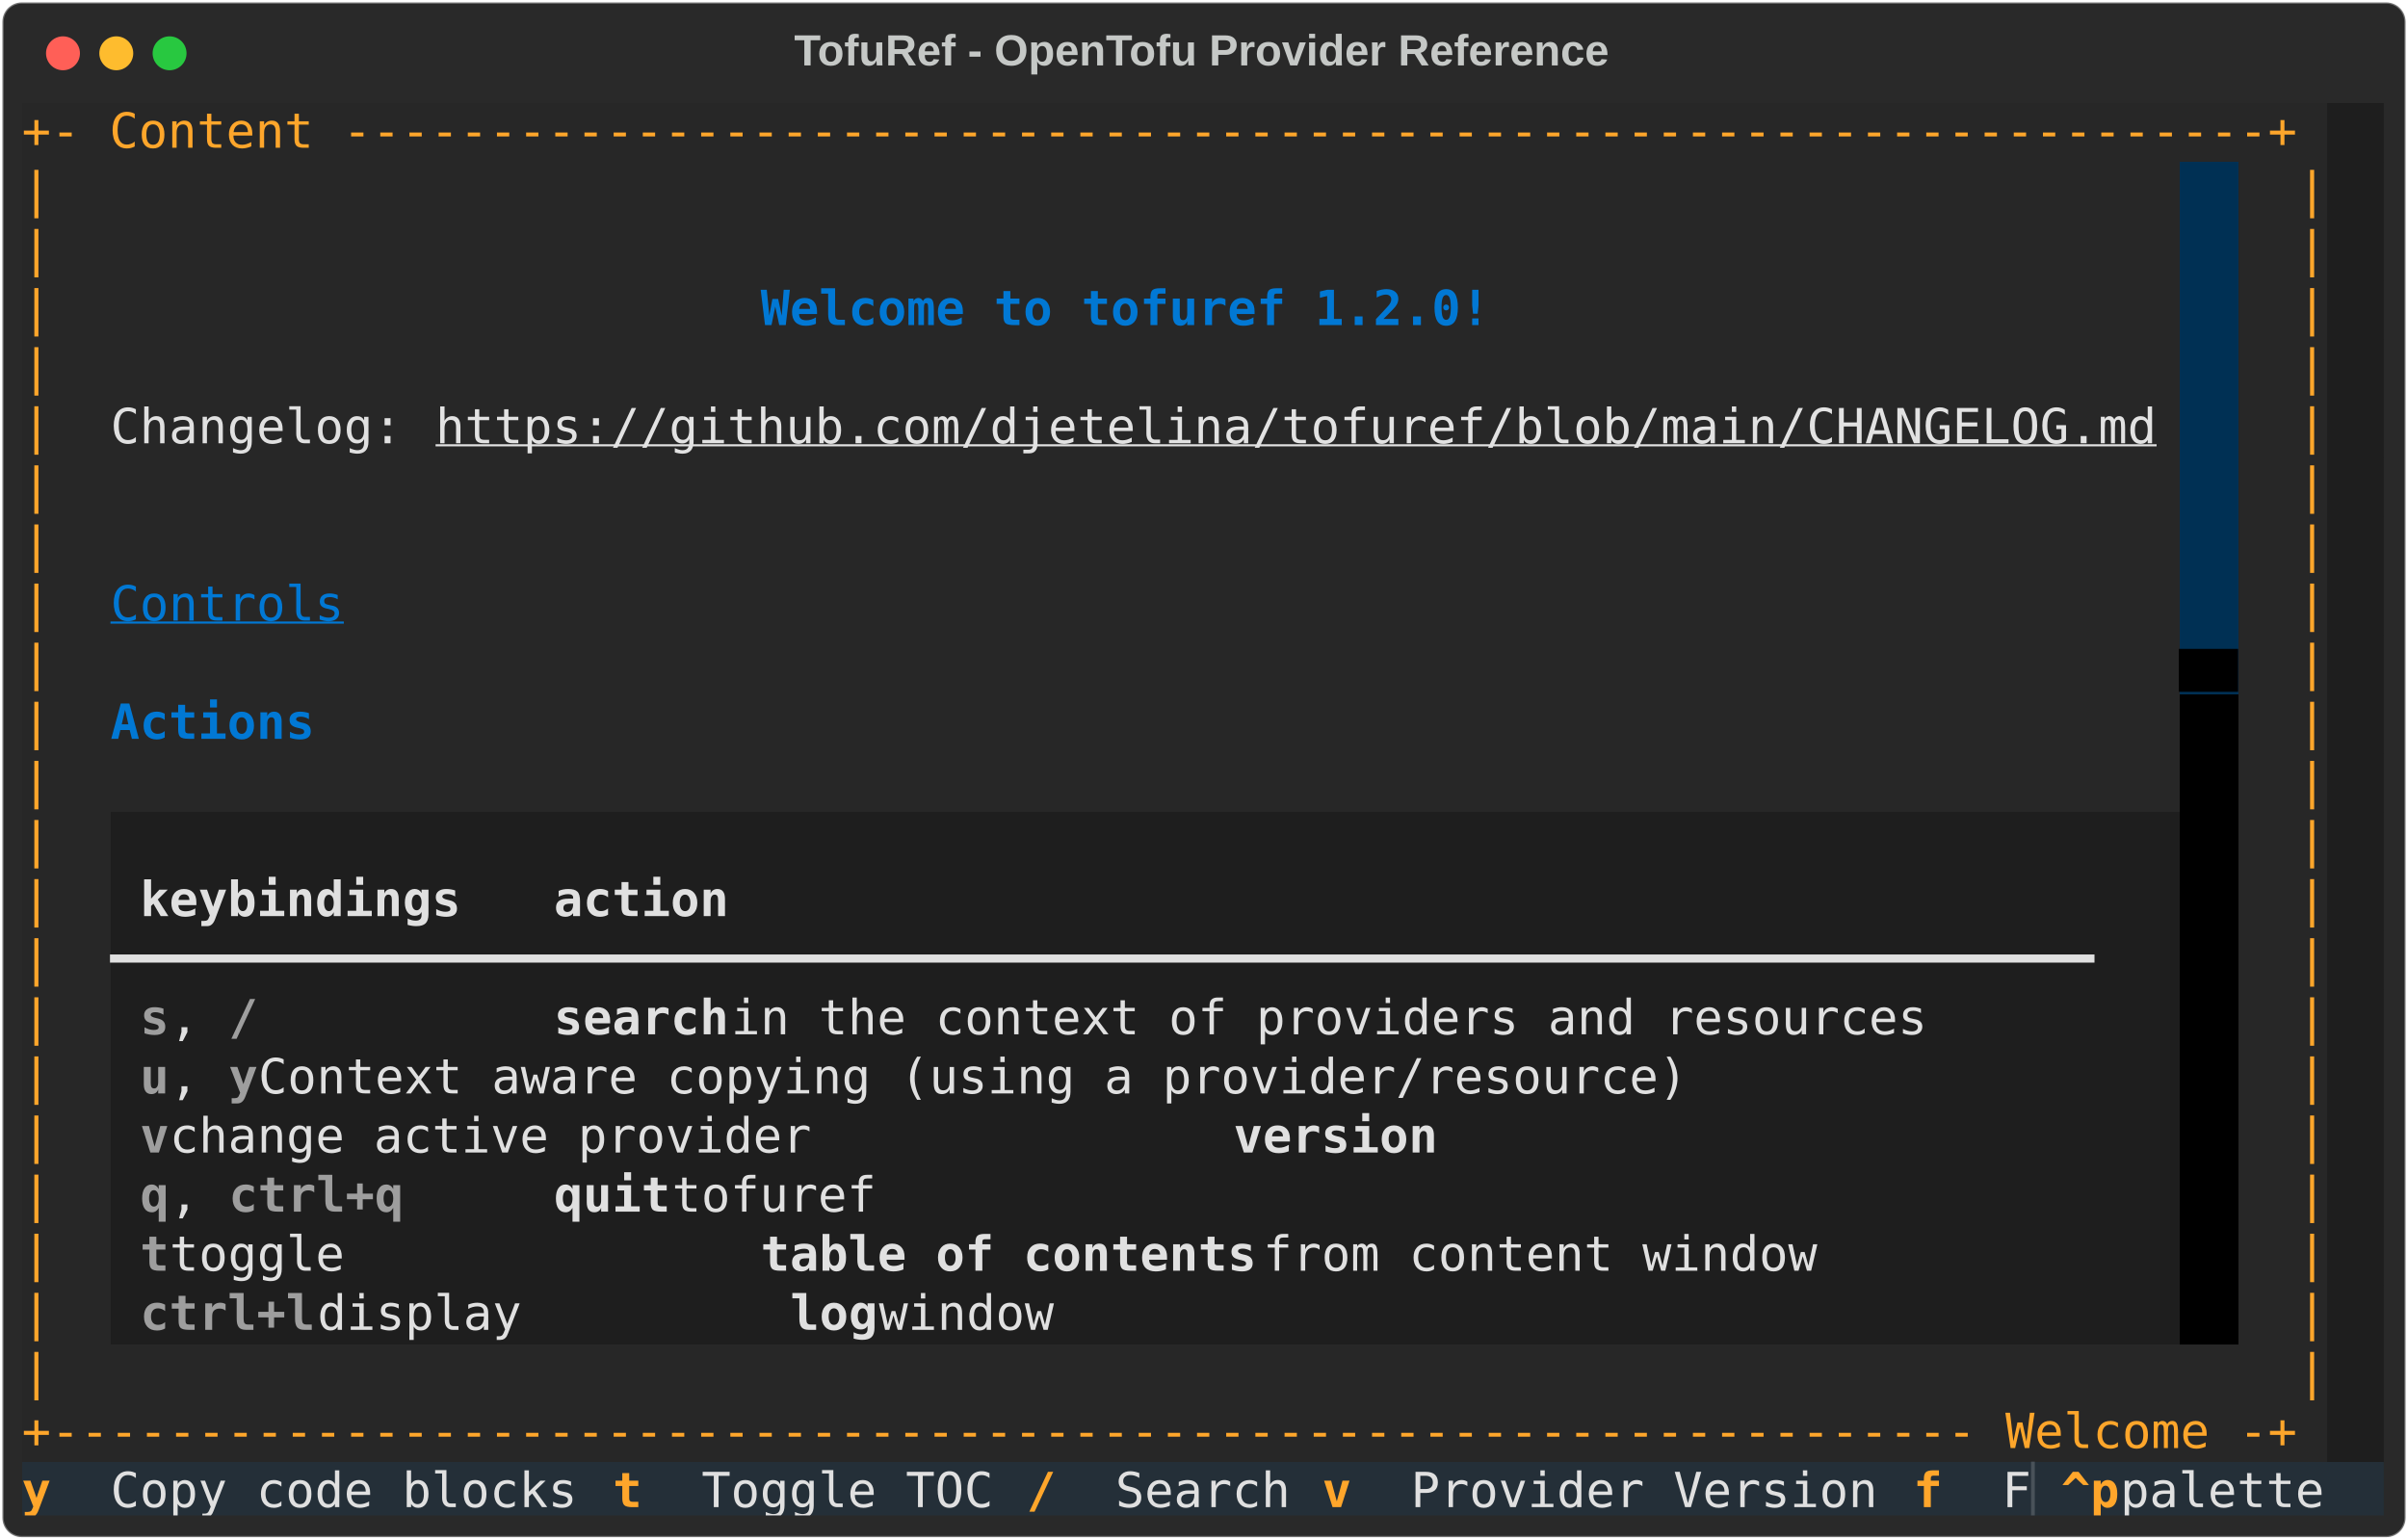
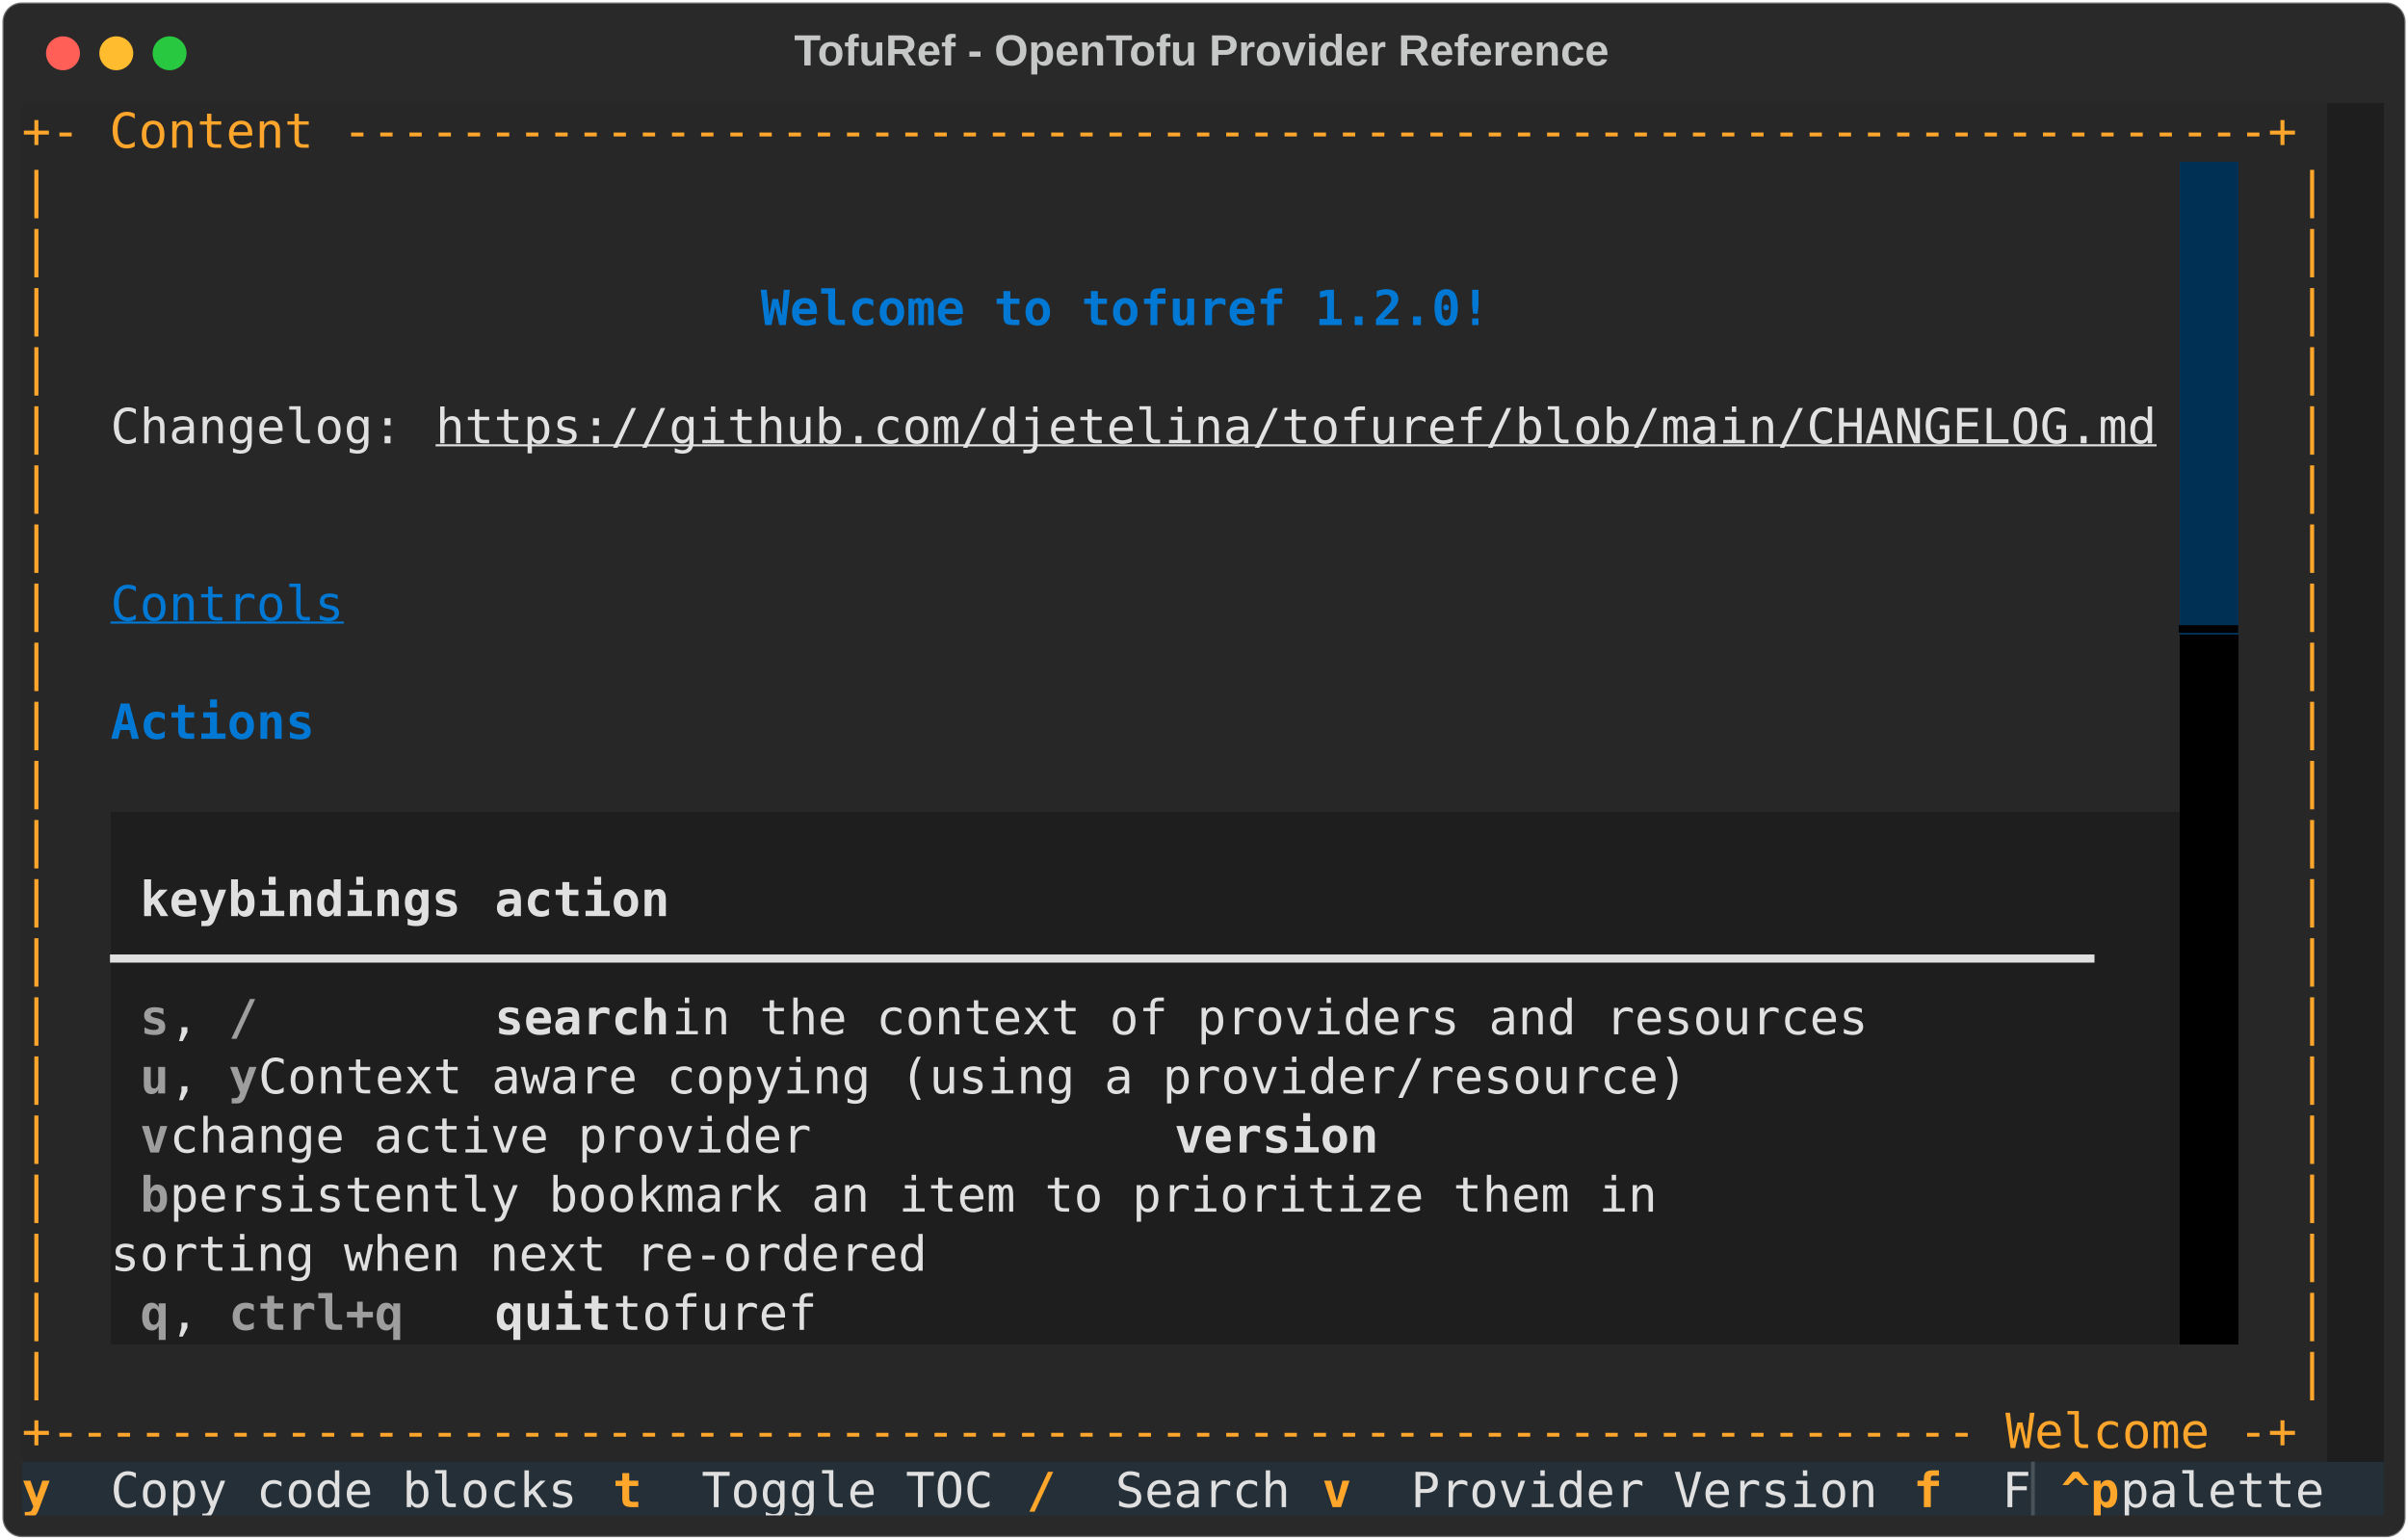
<svg xmlns="http://www.w3.org/2000/svg" class="rich-terminal" viewBox="0 0 994 635.6">
  <style>

    @font-face {
        font-family: "Fira Code";
        src: local("FiraCode-Regular"),
                url("https://cdnjs.cloudflare.com/ajax/libs/firacode/6.2.0/woff2/FiraCode-Regular.woff2") format("woff2"),
                url("https://cdnjs.cloudflare.com/ajax/libs/firacode/6.2.0/woff/FiraCode-Regular.woff") format("woff");
        font-style: normal;
        font-weight: 400;
    }
    @font-face {
        font-family: "Fira Code";
        src: local("FiraCode-Bold"),
                url("https://cdnjs.cloudflare.com/ajax/libs/firacode/6.2.0/woff2/FiraCode-Bold.woff2") format("woff2"),
                url("https://cdnjs.cloudflare.com/ajax/libs/firacode/6.2.0/woff/FiraCode-Bold.woff") format("woff");
        font-style: bold;
        font-weight: 700;
    }

    .terminal-matrix {
        font-family: Fira Code, monospace;
        font-size: 20px;
        line-height: 24.4px;
        font-variant-east-asian: full-width;
    }

    .terminal-title {
        font-size: 18px;
        font-weight: bold;
        font-family: arial;
    }

    .terminal-r1 { fill: #fea62b }
.terminal-r2 { fill: #e0e0e0 }
.terminal-r3 { fill: #c5c8c6 }
.terminal-r4 { fill: #272727 }
.terminal-r5 { fill: #0178d4;font-weight: bold }
.terminal-r6 { fill: #e2e2e2;text-decoration: underline; }
.terminal-r7 { fill: #0178d4;text-decoration: underline; }
.terminal-r8 { fill: #000000 }
.terminal-r9 { fill: #e0e0e0;font-weight: bold }
.terminal-r10 { fill: #9e9e9e;font-weight: bold }
.terminal-r11 { fill: #ffa62b;font-weight: bold }
.terminal-r12 { fill: #495259 }
    </style>
  <defs>
    <clipPath id="terminal-clip-terminal">
      <rect x="0" y="0" width="975.0" height="584.6" />
    </clipPath>
    <clipPath id="terminal-line-0">
      <rect x="0" y="1.5" width="976" height="24.65" />
    </clipPath>
    <clipPath id="terminal-line-1">
      <rect x="0" y="25.9" width="976" height="24.65" />
    </clipPath>
    <clipPath id="terminal-line-2">
      <rect x="0" y="50.3" width="976" height="24.65" />
    </clipPath>
    <clipPath id="terminal-line-3">
      <rect x="0" y="74.7" width="976" height="24.65" />
    </clipPath>
    <clipPath id="terminal-line-4">
      <rect x="0" y="99.1" width="976" height="24.65" />
    </clipPath>
    <clipPath id="terminal-line-5">
      <rect x="0" y="123.5" width="976" height="24.65" />
    </clipPath>
    <clipPath id="terminal-line-6">
      <rect x="0" y="147.9" width="976" height="24.65" />
    </clipPath>
    <clipPath id="terminal-line-7">
      <rect x="0" y="172.3" width="976" height="24.65" />
    </clipPath>
    <clipPath id="terminal-line-8">
      <rect x="0" y="196.7" width="976" height="24.65" />
    </clipPath>
    <clipPath id="terminal-line-9">
      <rect x="0" y="221.1" width="976" height="24.65" />
    </clipPath>
    <clipPath id="terminal-line-10">
      <rect x="0" y="245.5" width="976" height="24.65" />
    </clipPath>
    <clipPath id="terminal-line-11">
      <rect x="0" y="269.9" width="976" height="24.65" />
    </clipPath>
    <clipPath id="terminal-line-12">
      <rect x="0" y="294.3" width="976" height="24.65" />
    </clipPath>
    <clipPath id="terminal-line-13">
      <rect x="0" y="318.7" width="976" height="24.65" />
    </clipPath>
    <clipPath id="terminal-line-14">
      <rect x="0" y="343.1" width="976" height="24.65" />
    </clipPath>
    <clipPath id="terminal-line-15">
      <rect x="0" y="367.5" width="976" height="24.65" />
    </clipPath>
    <clipPath id="terminal-line-16">
      <rect x="0" y="391.9" width="976" height="24.65" />
    </clipPath>
    <clipPath id="terminal-line-17">
      <rect x="0" y="416.3" width="976" height="24.65" />
    </clipPath>
    <clipPath id="terminal-line-18">
      <rect x="0" y="440.7" width="976" height="24.65" />
    </clipPath>
    <clipPath id="terminal-line-19">
      <rect x="0" y="465.1" width="976" height="24.65" />
    </clipPath>
    <clipPath id="terminal-line-20">
      <rect x="0" y="489.5" width="976" height="24.65" />
    </clipPath>
    <clipPath id="terminal-line-21">
      <rect x="0" y="513.9" width="976" height="24.65" />
    </clipPath>
    <clipPath id="terminal-line-22">
      <rect x="0" y="538.3" width="976" height="24.65" />
    </clipPath>
  </defs>
  <rect fill="#292929" stroke="rgba(255,255,255,0.35)" stroke-width="1" x="1" y="1" width="992" height="633.6" rx="8" />
  <text class="terminal-title" fill="#c5c8c6" text-anchor="middle" x="496" y="27">TofuRef - OpenTofu Provider Reference</text>
  <g transform="translate(26,22)">
    <circle cx="0" cy="0" r="7" fill="#ff5f57" />
    <circle cx="22" cy="0" r="7" fill="#febc2e" />
    <circle cx="44" cy="0" r="7" fill="#28c840" />
  </g>
  <g transform="translate(9, 41)" clip-path="url(#terminal-clip-terminal)">
    <rect fill="#272727" x="0" y="1.5" width="951.6" height="24.65" shape-rendering="crispEdges" />
    <rect fill="#1e1e1e" x="951.6" y="1.5" width="24.4" height="24.65" shape-rendering="crispEdges" />
    <rect fill="#272727" x="0" y="25.9" width="12.2" height="24.65" shape-rendering="crispEdges" />
    <rect fill="#272727" x="12.2" y="25.9" width="24.4" height="24.65" shape-rendering="crispEdges" />
    <rect fill="#272727" x="36.6" y="25.9" width="854" height="24.65" shape-rendering="crispEdges" />
    <rect fill="#003054" x="890.6" y="25.9" width="24.4" height="24.65" shape-rendering="crispEdges" />
    <rect fill="#272727" x="915" y="25.9" width="24.4" height="24.65" shape-rendering="crispEdges" />
    <rect fill="#272727" x="939.4" y="25.9" width="12.2" height="24.65" shape-rendering="crispEdges" />
    <rect fill="#1e1e1e" x="951.6" y="25.9" width="24.4" height="24.65" shape-rendering="crispEdges" />
    <rect fill="#272727" x="0" y="50.3" width="12.2" height="24.65" shape-rendering="crispEdges" />
    <rect fill="#272727" x="12.2" y="50.3" width="24.4" height="24.65" shape-rendering="crispEdges" />
    <rect fill="#272727" x="36.6" y="50.3" width="854" height="24.65" shape-rendering="crispEdges" />
    <rect fill="#003054" x="890.6" y="50.3" width="24.4" height="24.65" shape-rendering="crispEdges" />
    <rect fill="#272727" x="915" y="50.3" width="24.4" height="24.65" shape-rendering="crispEdges" />
    <rect fill="#272727" x="939.4" y="50.3" width="12.2" height="24.65" shape-rendering="crispEdges" />
    <rect fill="#1e1e1e" x="951.6" y="50.3" width="24.4" height="24.65" shape-rendering="crispEdges" />
    <rect fill="#272727" x="0" y="74.7" width="12.2" height="24.65" shape-rendering="crispEdges" />
    <rect fill="#272727" x="12.2" y="74.7" width="24.4" height="24.65" shape-rendering="crispEdges" />
    <rect fill="#272727" x="36.6" y="74.7" width="268.4" height="24.65" shape-rendering="crispEdges" />
    <rect fill="#272727" x="305" y="74.7" width="305" height="24.65" shape-rendering="crispEdges" />
    <rect fill="#272727" x="610" y="74.7" width="280.6" height="24.65" shape-rendering="crispEdges" />
    <rect fill="#003054" x="890.6" y="74.7" width="24.4" height="24.65" shape-rendering="crispEdges" />
    <rect fill="#272727" x="915" y="74.7" width="24.4" height="24.65" shape-rendering="crispEdges" />
    <rect fill="#272727" x="939.4" y="74.7" width="12.2" height="24.65" shape-rendering="crispEdges" />
    <rect fill="#1e1e1e" x="951.6" y="74.7" width="24.4" height="24.65" shape-rendering="crispEdges" />
    <rect fill="#272727" x="0" y="99.1" width="12.2" height="24.65" shape-rendering="crispEdges" />
    <rect fill="#272727" x="12.2" y="99.1" width="24.4" height="24.65" shape-rendering="crispEdges" />
    <rect fill="#272727" x="36.6" y="99.1" width="854" height="24.65" shape-rendering="crispEdges" />
    <rect fill="#003054" x="890.6" y="99.1" width="24.4" height="24.65" shape-rendering="crispEdges" />
    <rect fill="#272727" x="915" y="99.1" width="24.4" height="24.65" shape-rendering="crispEdges" />
    <rect fill="#272727" x="939.4" y="99.1" width="12.2" height="24.65" shape-rendering="crispEdges" />
    <rect fill="#1e1e1e" x="951.6" y="99.1" width="24.4" height="24.65" shape-rendering="crispEdges" />
    <rect fill="#272727" x="0" y="123.5" width="12.2" height="24.65" shape-rendering="crispEdges" />
    <rect fill="#272727" x="12.2" y="123.5" width="24.4" height="24.65" shape-rendering="crispEdges" />
    <rect fill="#272727" x="36.6" y="123.5" width="134.2" height="24.65" shape-rendering="crispEdges" />
    <rect fill="#272727" x="170.8" y="123.5" width="719.8" height="24.65" shape-rendering="crispEdges" />
    <rect fill="#003054" x="890.6" y="123.5" width="24.4" height="24.65" shape-rendering="crispEdges" />
    <rect fill="#272727" x="915" y="123.5" width="24.4" height="24.65" shape-rendering="crispEdges" />
    <rect fill="#272727" x="939.4" y="123.5" width="12.2" height="24.65" shape-rendering="crispEdges" />
    <rect fill="#1e1e1e" x="951.6" y="123.5" width="24.4" height="24.65" shape-rendering="crispEdges" />
    <rect fill="#272727" x="0" y="147.9" width="12.2" height="24.65" shape-rendering="crispEdges" />
    <rect fill="#272727" x="12.2" y="147.9" width="24.4" height="24.65" shape-rendering="crispEdges" />
    <rect fill="#272727" x="36.6" y="147.9" width="854" height="24.65" shape-rendering="crispEdges" />
    <rect fill="#003054" x="890.6" y="147.9" width="24.4" height="24.65" shape-rendering="crispEdges" />
    <rect fill="#272727" x="915" y="147.9" width="24.4" height="24.65" shape-rendering="crispEdges" />
    <rect fill="#272727" x="939.4" y="147.9" width="12.2" height="24.65" shape-rendering="crispEdges" />
    <rect fill="#1e1e1e" x="951.6" y="147.9" width="24.4" height="24.65" shape-rendering="crispEdges" />
    <rect fill="#272727" x="0" y="172.3" width="12.2" height="24.65" shape-rendering="crispEdges" />
    <rect fill="#272727" x="12.2" y="172.3" width="24.4" height="24.65" shape-rendering="crispEdges" />
    <rect fill="#272727" x="36.6" y="172.3" width="854" height="24.65" shape-rendering="crispEdges" />
    <rect fill="#003054" x="890.6" y="172.3" width="24.4" height="24.65" shape-rendering="crispEdges" />
    <rect fill="#272727" x="915" y="172.3" width="24.4" height="24.65" shape-rendering="crispEdges" />
    <rect fill="#272727" x="939.4" y="172.3" width="12.2" height="24.65" shape-rendering="crispEdges" />
    <rect fill="#1e1e1e" x="951.6" y="172.3" width="24.4" height="24.65" shape-rendering="crispEdges" />
    <rect fill="#272727" x="0" y="196.7" width="12.2" height="24.65" shape-rendering="crispEdges" />
    <rect fill="#272727" x="12.2" y="196.7" width="24.4" height="24.65" shape-rendering="crispEdges" />
    <rect fill="#272727" x="36.6" y="196.7" width="97.6" height="24.65" shape-rendering="crispEdges" />
    <rect fill="#272727" x="134.2" y="196.7" width="756.4" height="24.65" shape-rendering="crispEdges" />
    <rect fill="#003054" x="890.6" y="196.7" width="24.4" height="24.65" shape-rendering="crispEdges" />
    <rect fill="#272727" x="915" y="196.7" width="24.4" height="24.65" shape-rendering="crispEdges" />
    <rect fill="#272727" x="939.4" y="196.7" width="12.2" height="24.65" shape-rendering="crispEdges" />
    <rect fill="#1e1e1e" x="951.6" y="196.7" width="24.4" height="24.65" shape-rendering="crispEdges" />
    <rect fill="#272727" x="0" y="221.1" width="12.2" height="24.65" shape-rendering="crispEdges" />
    <rect fill="#272727" x="12.2" y="221.1" width="24.4" height="24.65" shape-rendering="crispEdges" />
    <rect fill="#272727" x="36.6" y="221.1" width="854" height="24.65" shape-rendering="crispEdges" />
-     <rect fill="#003054" x="890.6" y="221.1" width="24.4" height="24.65" shape-rendering="crispEdges" />
+     <rect fill="#000000" x="890.6" y="221.1" width="24.4" height="24.65" shape-rendering="crispEdges" />
    <rect fill="#272727" x="915" y="221.1" width="24.4" height="24.65" shape-rendering="crispEdges" />
    <rect fill="#272727" x="939.4" y="221.1" width="12.2" height="24.65" shape-rendering="crispEdges" />
    <rect fill="#1e1e1e" x="951.6" y="221.1" width="24.4" height="24.65" shape-rendering="crispEdges" />
    <rect fill="#272727" x="0" y="245.5" width="12.2" height="24.65" shape-rendering="crispEdges" />
    <rect fill="#272727" x="12.2" y="245.5" width="24.4" height="24.65" shape-rendering="crispEdges" />
    <rect fill="#272727" x="36.6" y="245.5" width="85.4" height="24.65" shape-rendering="crispEdges" />
    <rect fill="#272727" x="122" y="245.5" width="768.6" height="24.65" shape-rendering="crispEdges" />
    <rect fill="#000000" x="890.6" y="245.5" width="24.4" height="24.65" shape-rendering="crispEdges" />
    <rect fill="#272727" x="915" y="245.5" width="24.4" height="24.65" shape-rendering="crispEdges" />
    <rect fill="#272727" x="939.4" y="245.5" width="12.2" height="24.65" shape-rendering="crispEdges" />
    <rect fill="#1e1e1e" x="951.6" y="245.5" width="24.4" height="24.65" shape-rendering="crispEdges" />
    <rect fill="#272727" x="0" y="269.9" width="12.2" height="24.65" shape-rendering="crispEdges" />
    <rect fill="#272727" x="12.2" y="269.9" width="24.4" height="24.65" shape-rendering="crispEdges" />
    <rect fill="#272727" x="36.6" y="269.9" width="854" height="24.65" shape-rendering="crispEdges" />
    <rect fill="#000000" x="890.6" y="269.9" width="24.4" height="24.65" shape-rendering="crispEdges" />
    <rect fill="#272727" x="915" y="269.9" width="24.4" height="24.65" shape-rendering="crispEdges" />
    <rect fill="#272727" x="939.4" y="269.9" width="12.2" height="24.65" shape-rendering="crispEdges" />
    <rect fill="#1e1e1e" x="951.6" y="269.9" width="24.4" height="24.65" shape-rendering="crispEdges" />
    <rect fill="#272727" x="0" y="294.3" width="12.2" height="24.65" shape-rendering="crispEdges" />
    <rect fill="#272727" x="12.2" y="294.3" width="24.4" height="24.65" shape-rendering="crispEdges" />
    <rect fill="#1e1e1e" x="36.6" y="294.3" width="854" height="24.65" shape-rendering="crispEdges" />
    <rect fill="#000000" x="890.6" y="294.3" width="24.4" height="24.65" shape-rendering="crispEdges" />
    <rect fill="#272727" x="915" y="294.3" width="24.4" height="24.65" shape-rendering="crispEdges" />
    <rect fill="#272727" x="939.4" y="294.3" width="12.2" height="24.65" shape-rendering="crispEdges" />
    <rect fill="#1e1e1e" x="951.6" y="294.3" width="24.4" height="24.65" shape-rendering="crispEdges" />
    <rect fill="#272727" x="0" y="318.7" width="12.2" height="24.65" shape-rendering="crispEdges" />
    <rect fill="#272727" x="12.2" y="318.7" width="24.4" height="24.65" shape-rendering="crispEdges" />
    <rect fill="#1e1e1e" x="36.6" y="318.7" width="12.2" height="24.65" shape-rendering="crispEdges" />
-     <rect fill="#1e1e1e" x="48.8" y="318.7" width="158.6" height="24.65" shape-rendering="crispEdges" />
-     <rect fill="#1e1e1e" x="207.4" y="318.7" width="12.2" height="24.65" shape-rendering="crispEdges" />
-     <rect fill="#1e1e1e" x="219.6" y="318.7" width="658.8" height="24.65" shape-rendering="crispEdges" />
+     <rect fill="#1e1e1e" x="48.8" y="318.7" width="134.2" height="24.65" shape-rendering="crispEdges" />
+     <rect fill="#1e1e1e" x="183" y="318.7" width="12.2" height="24.65" shape-rendering="crispEdges" />
+     <rect fill="#1e1e1e" x="195.2" y="318.7" width="683.2" height="24.65" shape-rendering="crispEdges" />
    <rect fill="#1e1e1e" x="878.4" y="318.7" width="12.2" height="24.65" shape-rendering="crispEdges" />
    <rect fill="#000000" x="890.6" y="318.7" width="24.4" height="24.65" shape-rendering="crispEdges" />
    <rect fill="#272727" x="915" y="318.7" width="24.4" height="24.65" shape-rendering="crispEdges" />
    <rect fill="#272727" x="939.4" y="318.7" width="12.2" height="24.65" shape-rendering="crispEdges" />
    <rect fill="#1e1e1e" x="951.6" y="318.7" width="24.4" height="24.65" shape-rendering="crispEdges" />
    <rect fill="#272727" x="0" y="343.1" width="12.2" height="24.65" shape-rendering="crispEdges" />
    <rect fill="#272727" x="12.2" y="343.1" width="24.4" height="24.65" shape-rendering="crispEdges" />
    <rect fill="#1e1e1e" x="36.6" y="343.1" width="854" height="24.65" shape-rendering="crispEdges" />
    <rect fill="#000000" x="890.6" y="343.1" width="24.4" height="24.65" shape-rendering="crispEdges" />
    <rect fill="#272727" x="915" y="343.1" width="24.4" height="24.65" shape-rendering="crispEdges" />
    <rect fill="#272727" x="939.4" y="343.1" width="12.2" height="24.65" shape-rendering="crispEdges" />
    <rect fill="#1e1e1e" x="951.6" y="343.1" width="24.4" height="24.65" shape-rendering="crispEdges" />
    <rect fill="#272727" x="0" y="367.5" width="12.2" height="24.65" shape-rendering="crispEdges" />
    <rect fill="#272727" x="12.2" y="367.5" width="24.4" height="24.65" shape-rendering="crispEdges" />
    <rect fill="#1e1e1e" x="36.6" y="367.5" width="12.2" height="24.65" shape-rendering="crispEdges" />
    <rect fill="#1e1e1e" x="48.8" y="367.5" width="12.2" height="24.65" shape-rendering="crispEdges" />
    <rect fill="#1e1e1e" x="61" y="367.5" width="24.4" height="24.65" shape-rendering="crispEdges" />
    <rect fill="#1e1e1e" x="85.4" y="367.5" width="12.2" height="24.65" shape-rendering="crispEdges" />
-     <rect fill="#1e1e1e" x="97.6" y="367.5" width="122" height="24.65" shape-rendering="crispEdges" />
-     <rect fill="#1e1e1e" x="219.6" y="367.5" width="73.2" height="24.65" shape-rendering="crispEdges" />
-     <rect fill="#1e1e1e" x="292.8" y="367.5" width="597.8" height="24.65" shape-rendering="crispEdges" />
+     <rect fill="#1e1e1e" x="97.6" y="367.5" width="97.6" height="24.65" shape-rendering="crispEdges" />
+     <rect fill="#1e1e1e" x="195.2" y="367.5" width="73.2" height="24.65" shape-rendering="crispEdges" />
+     <rect fill="#1e1e1e" x="268.4" y="367.5" width="622.2" height="24.65" shape-rendering="crispEdges" />
    <rect fill="#000000" x="890.6" y="367.5" width="24.4" height="24.65" shape-rendering="crispEdges" />
    <rect fill="#272727" x="915" y="367.5" width="24.4" height="24.65" shape-rendering="crispEdges" />
    <rect fill="#272727" x="939.4" y="367.5" width="12.2" height="24.65" shape-rendering="crispEdges" />
    <rect fill="#1e1e1e" x="951.6" y="367.5" width="24.4" height="24.65" shape-rendering="crispEdges" />
    <rect fill="#272727" x="0" y="391.9" width="12.2" height="24.65" shape-rendering="crispEdges" />
    <rect fill="#272727" x="12.2" y="391.9" width="24.4" height="24.65" shape-rendering="crispEdges" />
    <rect fill="#1e1e1e" x="36.6" y="391.9" width="12.2" height="24.65" shape-rendering="crispEdges" />
    <rect fill="#1e1e1e" x="48.8" y="391.9" width="12.2" height="24.65" shape-rendering="crispEdges" />
    <rect fill="#1e1e1e" x="61" y="391.9" width="24.4" height="24.65" shape-rendering="crispEdges" />
    <rect fill="#1e1e1e" x="85.4" y="391.9" width="12.2" height="24.65" shape-rendering="crispEdges" />
    <rect fill="#1e1e1e" x="97.6" y="391.9" width="793" height="24.65" shape-rendering="crispEdges" />
    <rect fill="#000000" x="890.6" y="391.9" width="24.4" height="24.65" shape-rendering="crispEdges" />
    <rect fill="#272727" x="915" y="391.9" width="24.4" height="24.65" shape-rendering="crispEdges" />
    <rect fill="#272727" x="939.4" y="391.9" width="12.2" height="24.65" shape-rendering="crispEdges" />
    <rect fill="#1e1e1e" x="951.6" y="391.9" width="24.4" height="24.65" shape-rendering="crispEdges" />
    <rect fill="#272727" x="0" y="416.3" width="12.2" height="24.65" shape-rendering="crispEdges" />
    <rect fill="#272727" x="12.2" y="416.3" width="24.4" height="24.65" shape-rendering="crispEdges" />
    <rect fill="#1e1e1e" x="36.6" y="416.3" width="12.2" height="24.65" shape-rendering="crispEdges" />
    <rect fill="#1e1e1e" x="48.8" y="416.3" width="12.2" height="24.65" shape-rendering="crispEdges" />
-     <rect fill="#1e1e1e" x="61" y="416.3" width="439.2" height="24.65" shape-rendering="crispEdges" />
-     <rect fill="#1e1e1e" x="500.2" y="416.3" width="85.4" height="24.65" shape-rendering="crispEdges" />
-     <rect fill="#1e1e1e" x="585.6" y="416.3" width="305" height="24.65" shape-rendering="crispEdges" />
+     <rect fill="#1e1e1e" x="61" y="416.3" width="414.8" height="24.65" shape-rendering="crispEdges" />
+     <rect fill="#1e1e1e" x="475.8" y="416.3" width="85.4" height="24.65" shape-rendering="crispEdges" />
+     <rect fill="#1e1e1e" x="561.2" y="416.3" width="329.4" height="24.65" shape-rendering="crispEdges" />
    <rect fill="#000000" x="890.6" y="416.3" width="24.4" height="24.65" shape-rendering="crispEdges" />
    <rect fill="#272727" x="915" y="416.3" width="24.4" height="24.65" shape-rendering="crispEdges" />
    <rect fill="#272727" x="939.4" y="416.3" width="12.2" height="24.65" shape-rendering="crispEdges" />
    <rect fill="#1e1e1e" x="951.6" y="416.3" width="24.4" height="24.65" shape-rendering="crispEdges" />
    <rect fill="#272727" x="0" y="440.7" width="12.2" height="24.65" shape-rendering="crispEdges" />
    <rect fill="#272727" x="12.2" y="440.7" width="24.4" height="24.65" shape-rendering="crispEdges" />
    <rect fill="#1e1e1e" x="36.6" y="440.7" width="12.2" height="24.65" shape-rendering="crispEdges" />
    <rect fill="#1e1e1e" x="48.8" y="440.7" width="12.2" height="24.65" shape-rendering="crispEdges" />
-     <rect fill="#1e1e1e" x="61" y="440.7" width="24.4" height="24.65" shape-rendering="crispEdges" />
-     <rect fill="#1e1e1e" x="85.4" y="440.7" width="73.2" height="24.65" shape-rendering="crispEdges" />
-     <rect fill="#1e1e1e" x="158.6" y="440.7" width="61" height="24.65" shape-rendering="crispEdges" />
-     <rect fill="#1e1e1e" x="219.6" y="440.7" width="48.8" height="24.65" shape-rendering="crispEdges" />
-     <rect fill="#1e1e1e" x="268.4" y="440.7" width="622.2" height="24.65" shape-rendering="crispEdges" />
+     <rect fill="#1e1e1e" x="61" y="440.7" width="829.6" height="24.65" shape-rendering="crispEdges" />
    <rect fill="#000000" x="890.6" y="440.7" width="24.4" height="24.65" shape-rendering="crispEdges" />
    <rect fill="#272727" x="915" y="440.7" width="24.4" height="24.65" shape-rendering="crispEdges" />
    <rect fill="#272727" x="939.4" y="440.7" width="12.2" height="24.65" shape-rendering="crispEdges" />
    <rect fill="#1e1e1e" x="951.6" y="440.7" width="24.4" height="24.65" shape-rendering="crispEdges" />
    <rect fill="#272727" x="0" y="465.1" width="12.2" height="24.65" shape-rendering="crispEdges" />
    <rect fill="#272727" x="12.2" y="465.1" width="24.4" height="24.65" shape-rendering="crispEdges" />
-     <rect fill="#1e1e1e" x="36.6" y="465.1" width="12.2" height="24.65" shape-rendering="crispEdges" />
-     <rect fill="#1e1e1e" x="48.8" y="465.1" width="12.2" height="24.65" shape-rendering="crispEdges" />
-     <rect fill="#1e1e1e" x="61" y="465.1" width="244" height="24.65" shape-rendering="crispEdges" />
-     <rect fill="#1e1e1e" x="305" y="465.1" width="207.4" height="24.65" shape-rendering="crispEdges" />
-     <rect fill="#1e1e1e" x="512.4" y="465.1" width="378.2" height="24.65" shape-rendering="crispEdges" />
+     <rect fill="#1e1e1e" x="36.6" y="465.1" width="854" height="24.65" shape-rendering="crispEdges" />
    <rect fill="#000000" x="890.6" y="465.1" width="24.4" height="24.65" shape-rendering="crispEdges" />
    <rect fill="#272727" x="915" y="465.1" width="24.4" height="24.65" shape-rendering="crispEdges" />
    <rect fill="#272727" x="939.4" y="465.1" width="12.2" height="24.65" shape-rendering="crispEdges" />
    <rect fill="#1e1e1e" x="951.6" y="465.1" width="24.4" height="24.65" shape-rendering="crispEdges" />
    <rect fill="#272727" x="0" y="489.5" width="12.2" height="24.65" shape-rendering="crispEdges" />
    <rect fill="#272727" x="12.2" y="489.5" width="24.4" height="24.65" shape-rendering="crispEdges" />
    <rect fill="#1e1e1e" x="36.6" y="489.5" width="12.2" height="24.65" shape-rendering="crispEdges" />
-     <rect fill="#1e1e1e" x="48.8" y="489.5" width="73.2" height="24.65" shape-rendering="crispEdges" />
-     <rect fill="#1e1e1e" x="122" y="489.5" width="195.2" height="24.65" shape-rendering="crispEdges" />
-     <rect fill="#1e1e1e" x="317.2" y="489.5" width="36.6" height="24.65" shape-rendering="crispEdges" />
-     <rect fill="#1e1e1e" x="353.8" y="489.5" width="536.8" height="24.65" shape-rendering="crispEdges" />
+     <rect fill="#1e1e1e" x="48.8" y="489.5" width="12.2" height="24.65" shape-rendering="crispEdges" />
+     <rect fill="#1e1e1e" x="61" y="489.5" width="24.4" height="24.65" shape-rendering="crispEdges" />
+     <rect fill="#1e1e1e" x="85.4" y="489.5" width="73.2" height="24.65" shape-rendering="crispEdges" />
+     <rect fill="#1e1e1e" x="158.6" y="489.5" width="36.6" height="24.65" shape-rendering="crispEdges" />
+     <rect fill="#1e1e1e" x="195.2" y="489.5" width="48.8" height="24.65" shape-rendering="crispEdges" />
+     <rect fill="#1e1e1e" x="244" y="489.5" width="646.6" height="24.65" shape-rendering="crispEdges" />
    <rect fill="#000000" x="890.6" y="489.5" width="24.4" height="24.65" shape-rendering="crispEdges" />
    <rect fill="#272727" x="915" y="489.5" width="24.4" height="24.65" shape-rendering="crispEdges" />
    <rect fill="#272727" x="939.4" y="489.5" width="12.2" height="24.65" shape-rendering="crispEdges" />
    <rect fill="#1e1e1e" x="951.6" y="489.5" width="24.4" height="24.65" shape-rendering="crispEdges" />
    <rect fill="#272727" x="0" y="513.9" width="12.2" height="24.65" shape-rendering="crispEdges" />
    <rect fill="#272727" x="12.2" y="513.9" width="927.2" height="24.65" shape-rendering="crispEdges" />
    <rect fill="#272727" x="939.4" y="513.9" width="12.2" height="24.65" shape-rendering="crispEdges" />
    <rect fill="#1e1e1e" x="951.6" y="513.9" width="24.4" height="24.65" shape-rendering="crispEdges" />
    <rect fill="#272727" x="0" y="538.3" width="951.6" height="24.65" shape-rendering="crispEdges" />
    <rect fill="#1e1e1e" x="951.6" y="538.3" width="24.4" height="24.65" shape-rendering="crispEdges" />
    <rect fill="#242f38" x="0" y="562.7" width="36.6" height="24.65" shape-rendering="crispEdges" />
    <rect fill="#242f38" x="36.6" y="562.7" width="207.4" height="24.65" shape-rendering="crispEdges" />
    <rect fill="#242f38" x="244" y="562.7" width="36.6" height="24.65" shape-rendering="crispEdges" />
    <rect fill="#242f38" x="280.6" y="562.7" width="134.2" height="24.65" shape-rendering="crispEdges" />
    <rect fill="#242f38" x="414.8" y="562.7" width="36.6" height="24.65" shape-rendering="crispEdges" />
    <rect fill="#242f38" x="451.4" y="562.7" width="85.4" height="24.65" shape-rendering="crispEdges" />
    <rect fill="#242f38" x="536.8" y="562.7" width="36.6" height="24.65" shape-rendering="crispEdges" />
    <rect fill="#242f38" x="573.4" y="562.7" width="207.4" height="24.65" shape-rendering="crispEdges" />
    <rect fill="#242f38" x="780.8" y="562.7" width="36.6" height="24.65" shape-rendering="crispEdges" />
    <rect fill="#242f38" x="817.4" y="562.7" width="12.2" height="24.65" shape-rendering="crispEdges" />
    <rect fill="#242f38" x="829.6" y="562.7" width="12.2" height="24.65" shape-rendering="crispEdges" />
    <rect fill="#242f38" x="841.8" y="562.7" width="24.4" height="24.65" shape-rendering="crispEdges" />
    <rect fill="#242f38" x="866.2" y="562.7" width="97.6" height="24.65" shape-rendering="crispEdges" />
    <rect fill="#242f38" x="963.8" y="562.7" width="12.2" height="24.65" shape-rendering="crispEdges" />
    <g class="terminal-matrix">
      <text class="terminal-r1" x="0" y="20" textLength="951.6" clip-path="url(#terminal-line-0)">+- Content ------------------------------------------------------------------+</text>
      <text class="terminal-r3" x="976" y="20" textLength="12.2" clip-path="url(#terminal-line-0)">
</text>
      <text class="terminal-r1" x="0" y="44.4" textLength="12.2" clip-path="url(#terminal-line-1)">|</text>
      <text class="terminal-r1" x="939.4" y="44.4" textLength="12.2" clip-path="url(#terminal-line-1)">|</text>
      <text class="terminal-r3" x="976" y="44.4" textLength="12.2" clip-path="url(#terminal-line-1)">
</text>
      <text class="terminal-r1" x="0" y="68.8" textLength="12.2" clip-path="url(#terminal-line-2)">|</text>
      <text class="terminal-r1" x="939.4" y="68.8" textLength="12.2" clip-path="url(#terminal-line-2)">|</text>
      <text class="terminal-r3" x="976" y="68.8" textLength="12.2" clip-path="url(#terminal-line-2)">
</text>
      <text class="terminal-r1" x="0" y="93.2" textLength="12.2" clip-path="url(#terminal-line-3)">|</text>
      <text class="terminal-r5" x="305" y="93.2" textLength="305" clip-path="url(#terminal-line-3)">Welcome to tofuref 1.2.0!</text>
      <text class="terminal-r1" x="939.4" y="93.2" textLength="12.2" clip-path="url(#terminal-line-3)">|</text>
      <text class="terminal-r3" x="976" y="93.2" textLength="12.2" clip-path="url(#terminal-line-3)">
</text>
      <text class="terminal-r1" x="0" y="117.6" textLength="12.2" clip-path="url(#terminal-line-4)">|</text>
      <text class="terminal-r1" x="939.4" y="117.6" textLength="12.2" clip-path="url(#terminal-line-4)">|</text>
      <text class="terminal-r3" x="976" y="117.6" textLength="12.2" clip-path="url(#terminal-line-4)">
</text>
      <text class="terminal-r1" x="0" y="142" textLength="12.2" clip-path="url(#terminal-line-5)">|</text>
      <text class="terminal-r2" x="36.6" y="142" textLength="134.2" clip-path="url(#terminal-line-5)">Changelog: </text>
      <text class="terminal-r6" x="170.8" y="142" textLength="719.8" clip-path="url(#terminal-line-5)">https://github.com/djetelina/tofuref/blob/main/CHANGELOG.md</text>
      <text class="terminal-r1" x="939.4" y="142" textLength="12.2" clip-path="url(#terminal-line-5)">|</text>
      <text class="terminal-r3" x="976" y="142" textLength="12.2" clip-path="url(#terminal-line-5)">
</text>
      <text class="terminal-r1" x="0" y="166.4" textLength="12.2" clip-path="url(#terminal-line-6)">|</text>
      <text class="terminal-r1" x="939.4" y="166.4" textLength="12.2" clip-path="url(#terminal-line-6)">|</text>
      <text class="terminal-r3" x="976" y="166.4" textLength="12.2" clip-path="url(#terminal-line-6)">
</text>
      <text class="terminal-r1" x="0" y="190.8" textLength="12.2" clip-path="url(#terminal-line-7)">|</text>
      <text class="terminal-r1" x="939.4" y="190.8" textLength="12.2" clip-path="url(#terminal-line-7)">|</text>
      <text class="terminal-r3" x="976" y="190.8" textLength="12.2" clip-path="url(#terminal-line-7)">
</text>
      <text class="terminal-r1" x="0" y="215.2" textLength="12.2" clip-path="url(#terminal-line-8)">|</text>
      <text class="terminal-r7" x="36.6" y="215.2" textLength="97.6" clip-path="url(#terminal-line-8)">Controls</text>
+       <text class="terminal-r8" x="890.6" y="215.2" textLength="24.4" clip-path="url(#terminal-line-8)">▁▁</text>
      <text class="terminal-r1" x="939.4" y="215.2" textLength="12.2" clip-path="url(#terminal-line-8)">|</text>
      <text class="terminal-r3" x="976" y="215.2" textLength="12.2" clip-path="url(#terminal-line-8)">
</text>
      <text class="terminal-r1" x="0" y="239.6" textLength="12.2" clip-path="url(#terminal-line-9)">|</text>
-       <text class="terminal-r8" x="890.6" y="239.6" textLength="24.4" clip-path="url(#terminal-line-9)">▆▆</text>
      <text class="terminal-r1" x="939.4" y="239.6" textLength="12.2" clip-path="url(#terminal-line-9)">|</text>
      <text class="terminal-r3" x="976" y="239.6" textLength="12.2" clip-path="url(#terminal-line-9)">
</text>
      <text class="terminal-r1" x="0" y="264" textLength="12.2" clip-path="url(#terminal-line-10)">|</text>
      <text class="terminal-r5" x="36.6" y="264" textLength="85.4" clip-path="url(#terminal-line-10)">Actions</text>
      <text class="terminal-r1" x="939.4" y="264" textLength="12.2" clip-path="url(#terminal-line-10)">|</text>
      <text class="terminal-r3" x="976" y="264" textLength="12.2" clip-path="url(#terminal-line-10)">
</text>
      <text class="terminal-r1" x="0" y="288.4" textLength="12.2" clip-path="url(#terminal-line-11)">|</text>
      <text class="terminal-r1" x="939.4" y="288.4" textLength="12.2" clip-path="url(#terminal-line-11)">|</text>
      <text class="terminal-r3" x="976" y="288.4" textLength="12.2" clip-path="url(#terminal-line-11)">
</text>
      <text class="terminal-r1" x="0" y="312.8" textLength="12.2" clip-path="url(#terminal-line-12)">|</text>
      <text class="terminal-r1" x="939.4" y="312.8" textLength="12.2" clip-path="url(#terminal-line-12)">|</text>
      <text class="terminal-r3" x="976" y="312.8" textLength="12.2" clip-path="url(#terminal-line-12)">
</text>
      <text class="terminal-r1" x="0" y="337.2" textLength="12.2" clip-path="url(#terminal-line-13)">|</text>
-       <text class="terminal-r9" x="48.8" y="337.2" textLength="158.6" clip-path="url(#terminal-line-13)">keybindings  </text>
-       <text class="terminal-r9" x="219.6" y="337.2" textLength="658.8" clip-path="url(#terminal-line-13)">action                                                </text>
+       <text class="terminal-r9" x="48.8" y="337.2" textLength="134.2" clip-path="url(#terminal-line-13)">keybindings</text>
+       <text class="terminal-r9" x="195.2" y="337.2" textLength="683.2" clip-path="url(#terminal-line-13)">action                                                  </text>
      <text class="terminal-r1" x="939.4" y="337.2" textLength="12.2" clip-path="url(#terminal-line-13)">|</text>
      <text class="terminal-r3" x="976" y="337.2" textLength="12.2" clip-path="url(#terminal-line-13)">
</text>
      <text class="terminal-r1" x="0" y="361.6" textLength="12.2" clip-path="url(#terminal-line-14)">|</text>
      <text class="terminal-r2" x="36.6" y="361.6" textLength="854" clip-path="url(#terminal-line-14)"> ━━━━━━━━━━━━━━━━━━━━━━━━━━━━━━━━━━━━━━━━━━━━━━━━━━━━━━━━━━━━━━━━━━━━ </text>
      <text class="terminal-r1" x="939.4" y="361.6" textLength="12.2" clip-path="url(#terminal-line-14)">|</text>
      <text class="terminal-r3" x="976" y="361.6" textLength="12.2" clip-path="url(#terminal-line-14)">
</text>
      <text class="terminal-r1" x="0" y="386" textLength="12.2" clip-path="url(#terminal-line-15)">|</text>
      <text class="terminal-r10" x="48.8" y="386" textLength="12.2" clip-path="url(#terminal-line-15)">s</text>
      <text class="terminal-r2" x="61" y="386" textLength="24.4" clip-path="url(#terminal-line-15)">, </text>
      <text class="terminal-r10" x="85.4" y="386" textLength="12.2" clip-path="url(#terminal-line-15)">/</text>
-       <text class="terminal-r9" x="219.6" y="386" textLength="73.2" clip-path="url(#terminal-line-15)">search</text>
-       <text class="terminal-r2" x="292.8" y="386" textLength="597.8" clip-path="url(#terminal-line-15)"> in the context of providers and resources       </text>
+       <text class="terminal-r9" x="195.2" y="386" textLength="73.2" clip-path="url(#terminal-line-15)">search</text>
+       <text class="terminal-r2" x="268.4" y="386" textLength="622.2" clip-path="url(#terminal-line-15)"> in the context of providers and resources         </text>
      <text class="terminal-r1" x="939.4" y="386" textLength="12.2" clip-path="url(#terminal-line-15)">|</text>
      <text class="terminal-r3" x="976" y="386" textLength="12.2" clip-path="url(#terminal-line-15)">
</text>
      <text class="terminal-r1" x="0" y="410.4" textLength="12.2" clip-path="url(#terminal-line-16)">|</text>
      <text class="terminal-r10" x="48.8" y="410.4" textLength="12.2" clip-path="url(#terminal-line-16)">u</text>
      <text class="terminal-r2" x="61" y="410.4" textLength="24.4" clip-path="url(#terminal-line-16)">, </text>
      <text class="terminal-r10" x="85.4" y="410.4" textLength="12.2" clip-path="url(#terminal-line-16)">y</text>
-       <text class="terminal-r2" x="97.6" y="410.4" textLength="793" clip-path="url(#terminal-line-16)">          Context aware copying (using a provider/resource)      </text>
+       <text class="terminal-r2" x="97.6" y="410.4" textLength="793" clip-path="url(#terminal-line-16)">        Context aware copying (using a provider/resource)        </text>
      <text class="terminal-r1" x="939.4" y="410.4" textLength="12.2" clip-path="url(#terminal-line-16)">|</text>
      <text class="terminal-r3" x="976" y="410.4" textLength="12.2" clip-path="url(#terminal-line-16)">
</text>
      <text class="terminal-r1" x="0" y="434.8" textLength="12.2" clip-path="url(#terminal-line-17)">|</text>
      <text class="terminal-r10" x="48.8" y="434.8" textLength="12.2" clip-path="url(#terminal-line-17)">v</text>
-       <text class="terminal-r2" x="61" y="434.8" textLength="439.2" clip-path="url(#terminal-line-17)">             change active provider </text>
-       <text class="terminal-r9" x="500.2" y="434.8" textLength="85.4" clip-path="url(#terminal-line-17)">version</text>
+       <text class="terminal-r2" x="61" y="434.8" textLength="414.8" clip-path="url(#terminal-line-17)">           change active provider </text>
+       <text class="terminal-r9" x="475.8" y="434.8" textLength="85.4" clip-path="url(#terminal-line-17)">version</text>
      <text class="terminal-r1" x="939.4" y="434.8" textLength="12.2" clip-path="url(#terminal-line-17)">|</text>
      <text class="terminal-r3" x="976" y="434.8" textLength="12.2" clip-path="url(#terminal-line-17)">
</text>
      <text class="terminal-r1" x="0" y="459.2" textLength="12.2" clip-path="url(#terminal-line-18)">|</text>
-       <text class="terminal-r10" x="48.8" y="459.2" textLength="12.2" clip-path="url(#terminal-line-18)">q</text>
-       <text class="terminal-r2" x="61" y="459.2" textLength="24.4" clip-path="url(#terminal-line-18)">, </text>
-       <text class="terminal-r10" x="85.4" y="459.2" textLength="73.2" clip-path="url(#terminal-line-18)">ctrl+q</text>
-       <text class="terminal-r9" x="219.6" y="459.2" textLength="48.8" clip-path="url(#terminal-line-18)">quit</text>
-       <text class="terminal-r2" x="268.4" y="459.2" textLength="622.2" clip-path="url(#terminal-line-18)"> tofuref                                           </text>
+       <text class="terminal-r10" x="48.8" y="459.2" textLength="12.2" clip-path="url(#terminal-line-18)">b</text>
+       <text class="terminal-r2" x="61" y="459.2" textLength="829.6" clip-path="url(#terminal-line-18)">           persistently bookmark an item to prioritize them in      </text>
      <text class="terminal-r1" x="939.4" y="459.2" textLength="12.2" clip-path="url(#terminal-line-18)">|</text>
      <text class="terminal-r3" x="976" y="459.2" textLength="12.2" clip-path="url(#terminal-line-18)">
</text>
      <text class="terminal-r1" x="0" y="483.6" textLength="12.2" clip-path="url(#terminal-line-19)">|</text>
-       <text class="terminal-r10" x="48.8" y="483.6" textLength="12.2" clip-path="url(#terminal-line-19)">t</text>
-       <text class="terminal-r2" x="61" y="483.6" textLength="244" clip-path="url(#terminal-line-19)">             toggle </text>
-       <text class="terminal-r9" x="305" y="483.6" textLength="207.4" clip-path="url(#terminal-line-19)">table of contents</text>
-       <text class="terminal-r2" x="512.4" y="483.6" textLength="378.2" clip-path="url(#terminal-line-19)"> from content window           </text>
+       <text class="terminal-r2" x="36.6" y="483.6" textLength="854" clip-path="url(#terminal-line-19)">             sorting when next re-ordered                             </text>
      <text class="terminal-r1" x="939.4" y="483.6" textLength="12.2" clip-path="url(#terminal-line-19)">|</text>
      <text class="terminal-r3" x="976" y="483.6" textLength="12.2" clip-path="url(#terminal-line-19)">
</text>
      <text class="terminal-r1" x="0" y="508" textLength="12.2" clip-path="url(#terminal-line-20)">|</text>
-       <text class="terminal-r10" x="48.8" y="508" textLength="73.2" clip-path="url(#terminal-line-20)">ctrl+l</text>
-       <text class="terminal-r2" x="122" y="508" textLength="195.2" clip-path="url(#terminal-line-20)">        display </text>
-       <text class="terminal-r9" x="317.2" y="508" textLength="36.6" clip-path="url(#terminal-line-20)">log</text>
-       <text class="terminal-r2" x="353.8" y="508" textLength="536.8" clip-path="url(#terminal-line-20)"> window                                     </text>
+       <text class="terminal-r10" x="48.8" y="508" textLength="12.2" clip-path="url(#terminal-line-20)">q</text>
+       <text class="terminal-r2" x="61" y="508" textLength="24.4" clip-path="url(#terminal-line-20)">, </text>
+       <text class="terminal-r10" x="85.4" y="508" textLength="73.2" clip-path="url(#terminal-line-20)">ctrl+q</text>
+       <text class="terminal-r9" x="195.2" y="508" textLength="48.8" clip-path="url(#terminal-line-20)">quit</text>
+       <text class="terminal-r2" x="244" y="508" textLength="646.6" clip-path="url(#terminal-line-20)"> tofuref                                             </text>
      <text class="terminal-r1" x="939.4" y="508" textLength="12.2" clip-path="url(#terminal-line-20)">|</text>
      <text class="terminal-r3" x="976" y="508" textLength="12.2" clip-path="url(#terminal-line-20)">
</text>
      <text class="terminal-r1" x="0" y="532.4" textLength="12.2" clip-path="url(#terminal-line-21)">|</text>
      <text class="terminal-r1" x="939.4" y="532.4" textLength="12.2" clip-path="url(#terminal-line-21)">|</text>
      <text class="terminal-r3" x="976" y="532.4" textLength="12.2" clip-path="url(#terminal-line-21)">
</text>
      <text class="terminal-r1" x="0" y="556.8" textLength="951.6" clip-path="url(#terminal-line-22)">+------------------------------------------------------------------ Welcome -+</text>
      <text class="terminal-r3" x="976" y="556.8" textLength="12.2" clip-path="url(#terminal-line-22)">
</text>
      <text class="terminal-r11" x="0" y="581.2" textLength="36.6" clip-path="url(#terminal-line-23)"> y </text>
      <text class="terminal-r2" x="36.6" y="581.2" textLength="207.4" clip-path="url(#terminal-line-23)">Copy code blocks </text>
      <text class="terminal-r11" x="244" y="581.2" textLength="36.6" clip-path="url(#terminal-line-23)"> t </text>
      <text class="terminal-r2" x="280.6" y="581.2" textLength="134.2" clip-path="url(#terminal-line-23)">Toggle TOC </text>
      <text class="terminal-r11" x="414.8" y="581.2" textLength="36.6" clip-path="url(#terminal-line-23)"> / </text>
      <text class="terminal-r2" x="451.4" y="581.2" textLength="85.4" clip-path="url(#terminal-line-23)">Search </text>
      <text class="terminal-r11" x="536.8" y="581.2" textLength="36.6" clip-path="url(#terminal-line-23)"> v </text>
      <text class="terminal-r2" x="573.4" y="581.2" textLength="207.4" clip-path="url(#terminal-line-23)">Provider Version </text>
      <text class="terminal-r11" x="780.8" y="581.2" textLength="36.6" clip-path="url(#terminal-line-23)"> f </text>
      <text class="terminal-r2" x="817.4" y="581.2" textLength="12.2" clip-path="url(#terminal-line-23)">F</text>
      <text class="terminal-r12" x="829.6" y="581.2" textLength="12.2" clip-path="url(#terminal-line-23)">▏</text>
      <text class="terminal-r11" x="841.8" y="581.2" textLength="24.4" clip-path="url(#terminal-line-23)">^p</text>
      <text class="terminal-r2" x="866.2" y="581.2" textLength="97.6" clip-path="url(#terminal-line-23)"> palette</text>
    </g>
  </g>
</svg>
